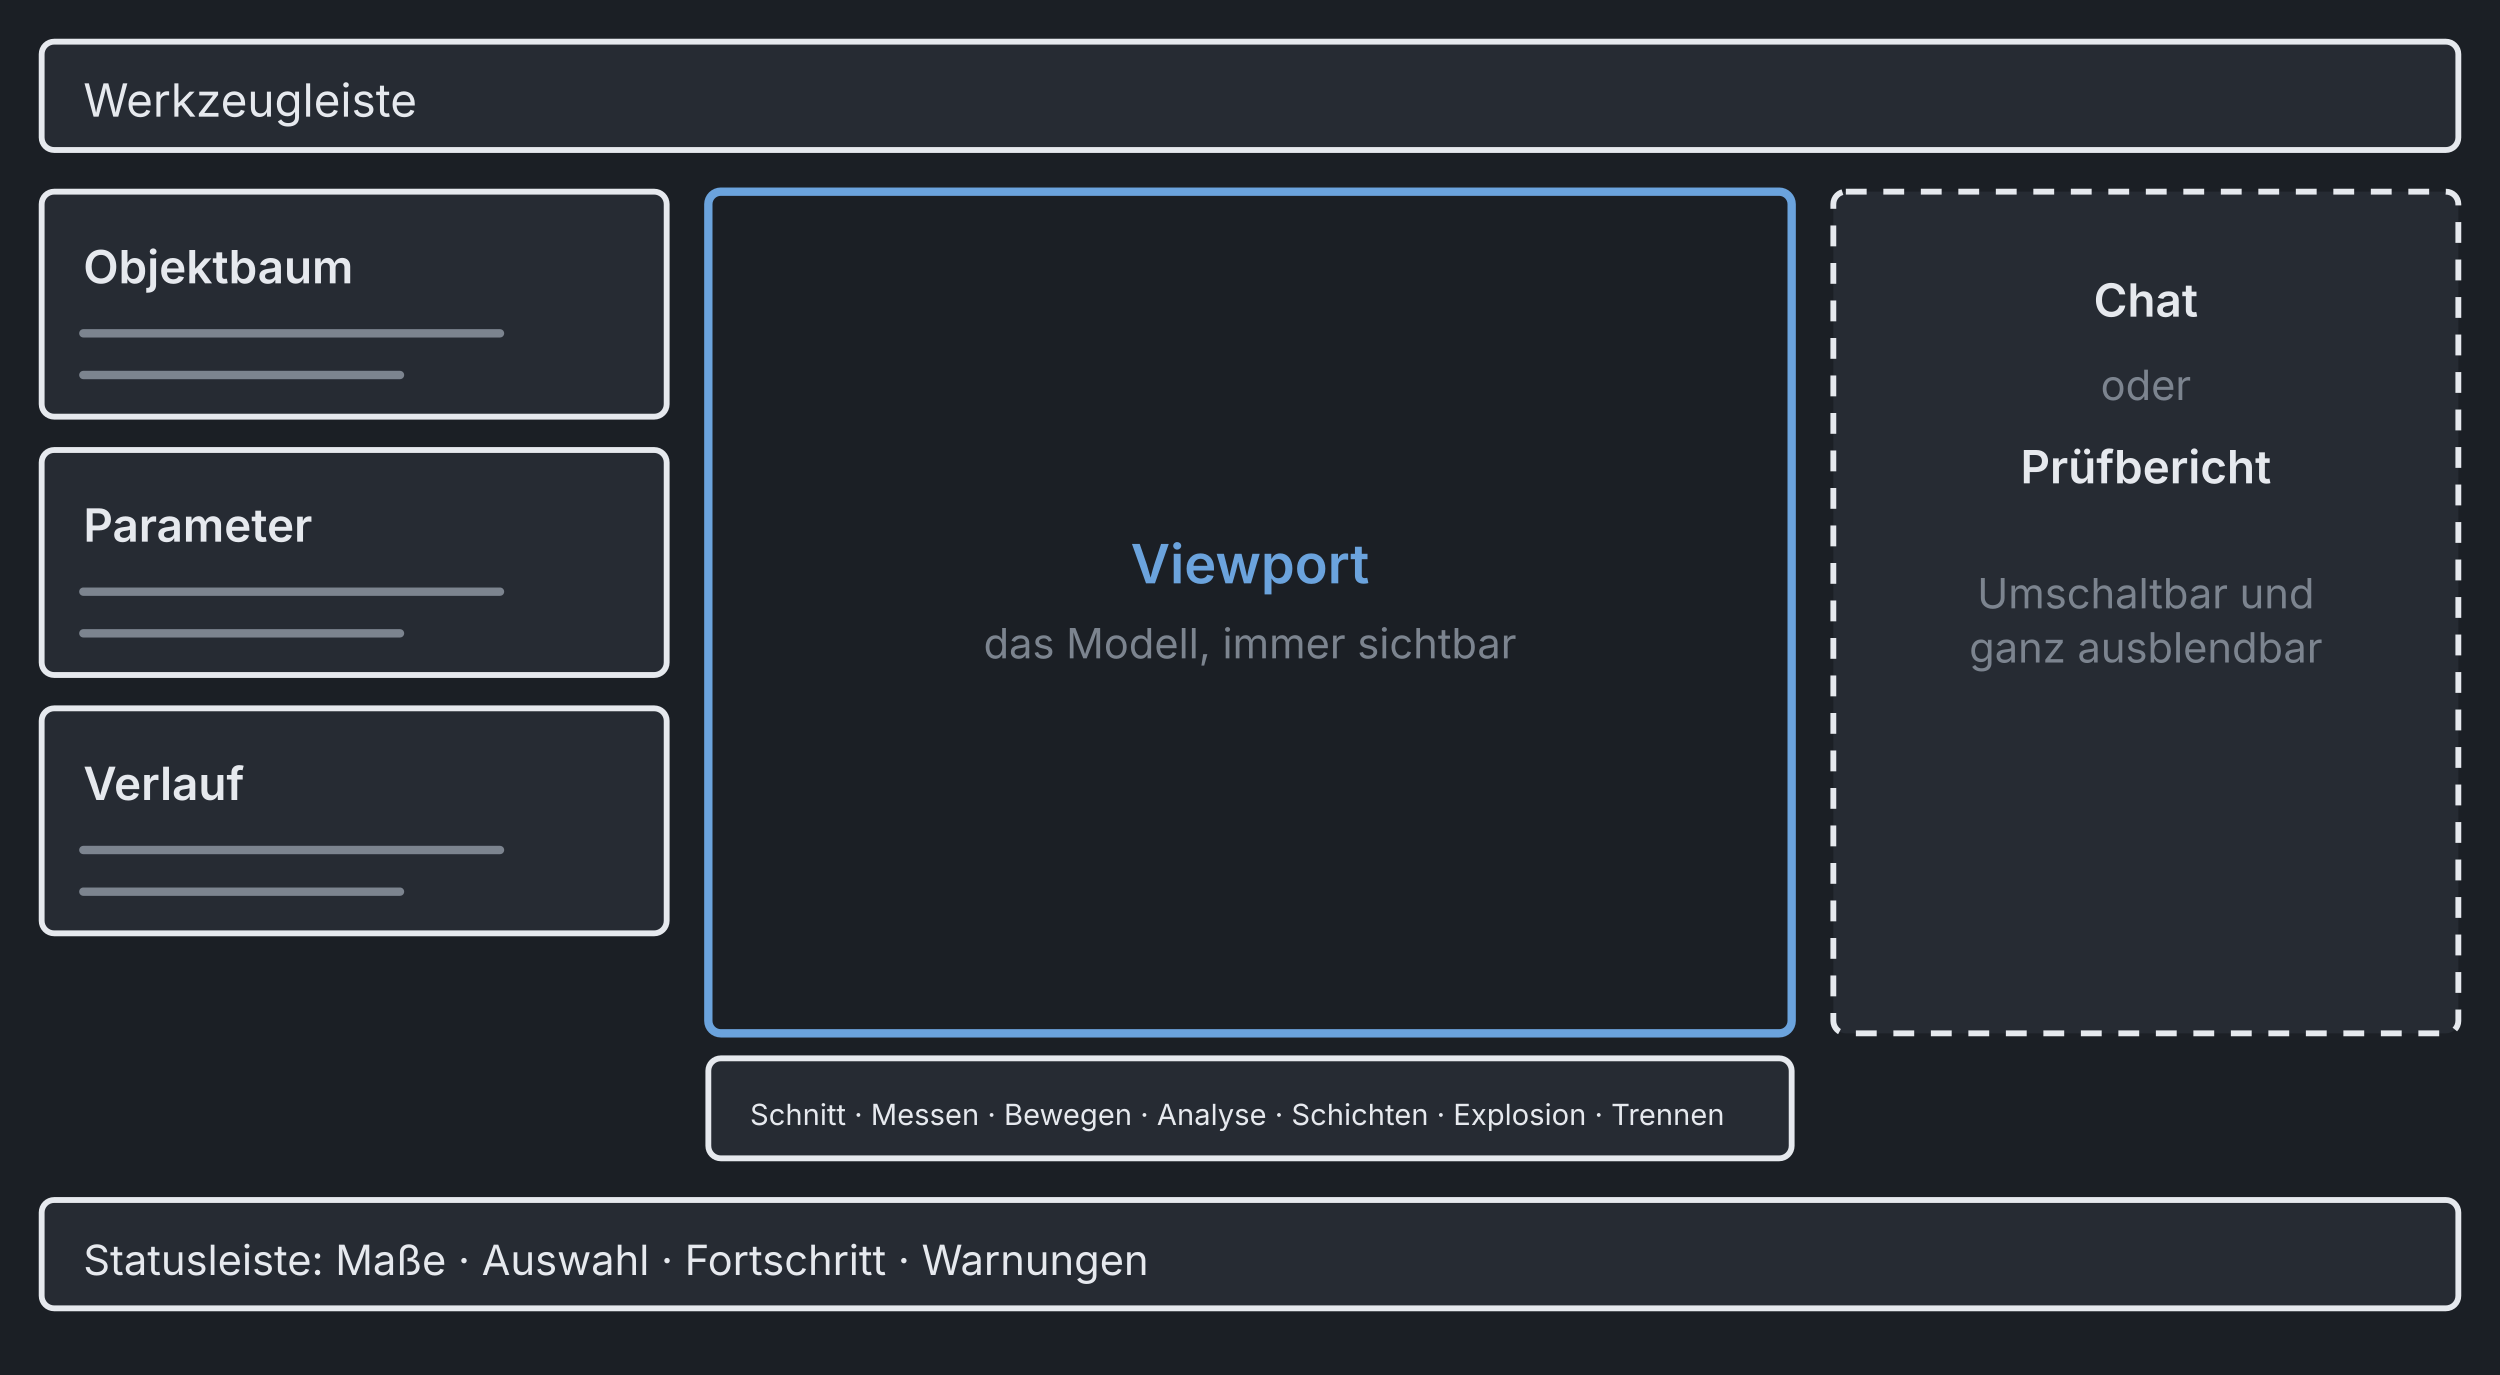
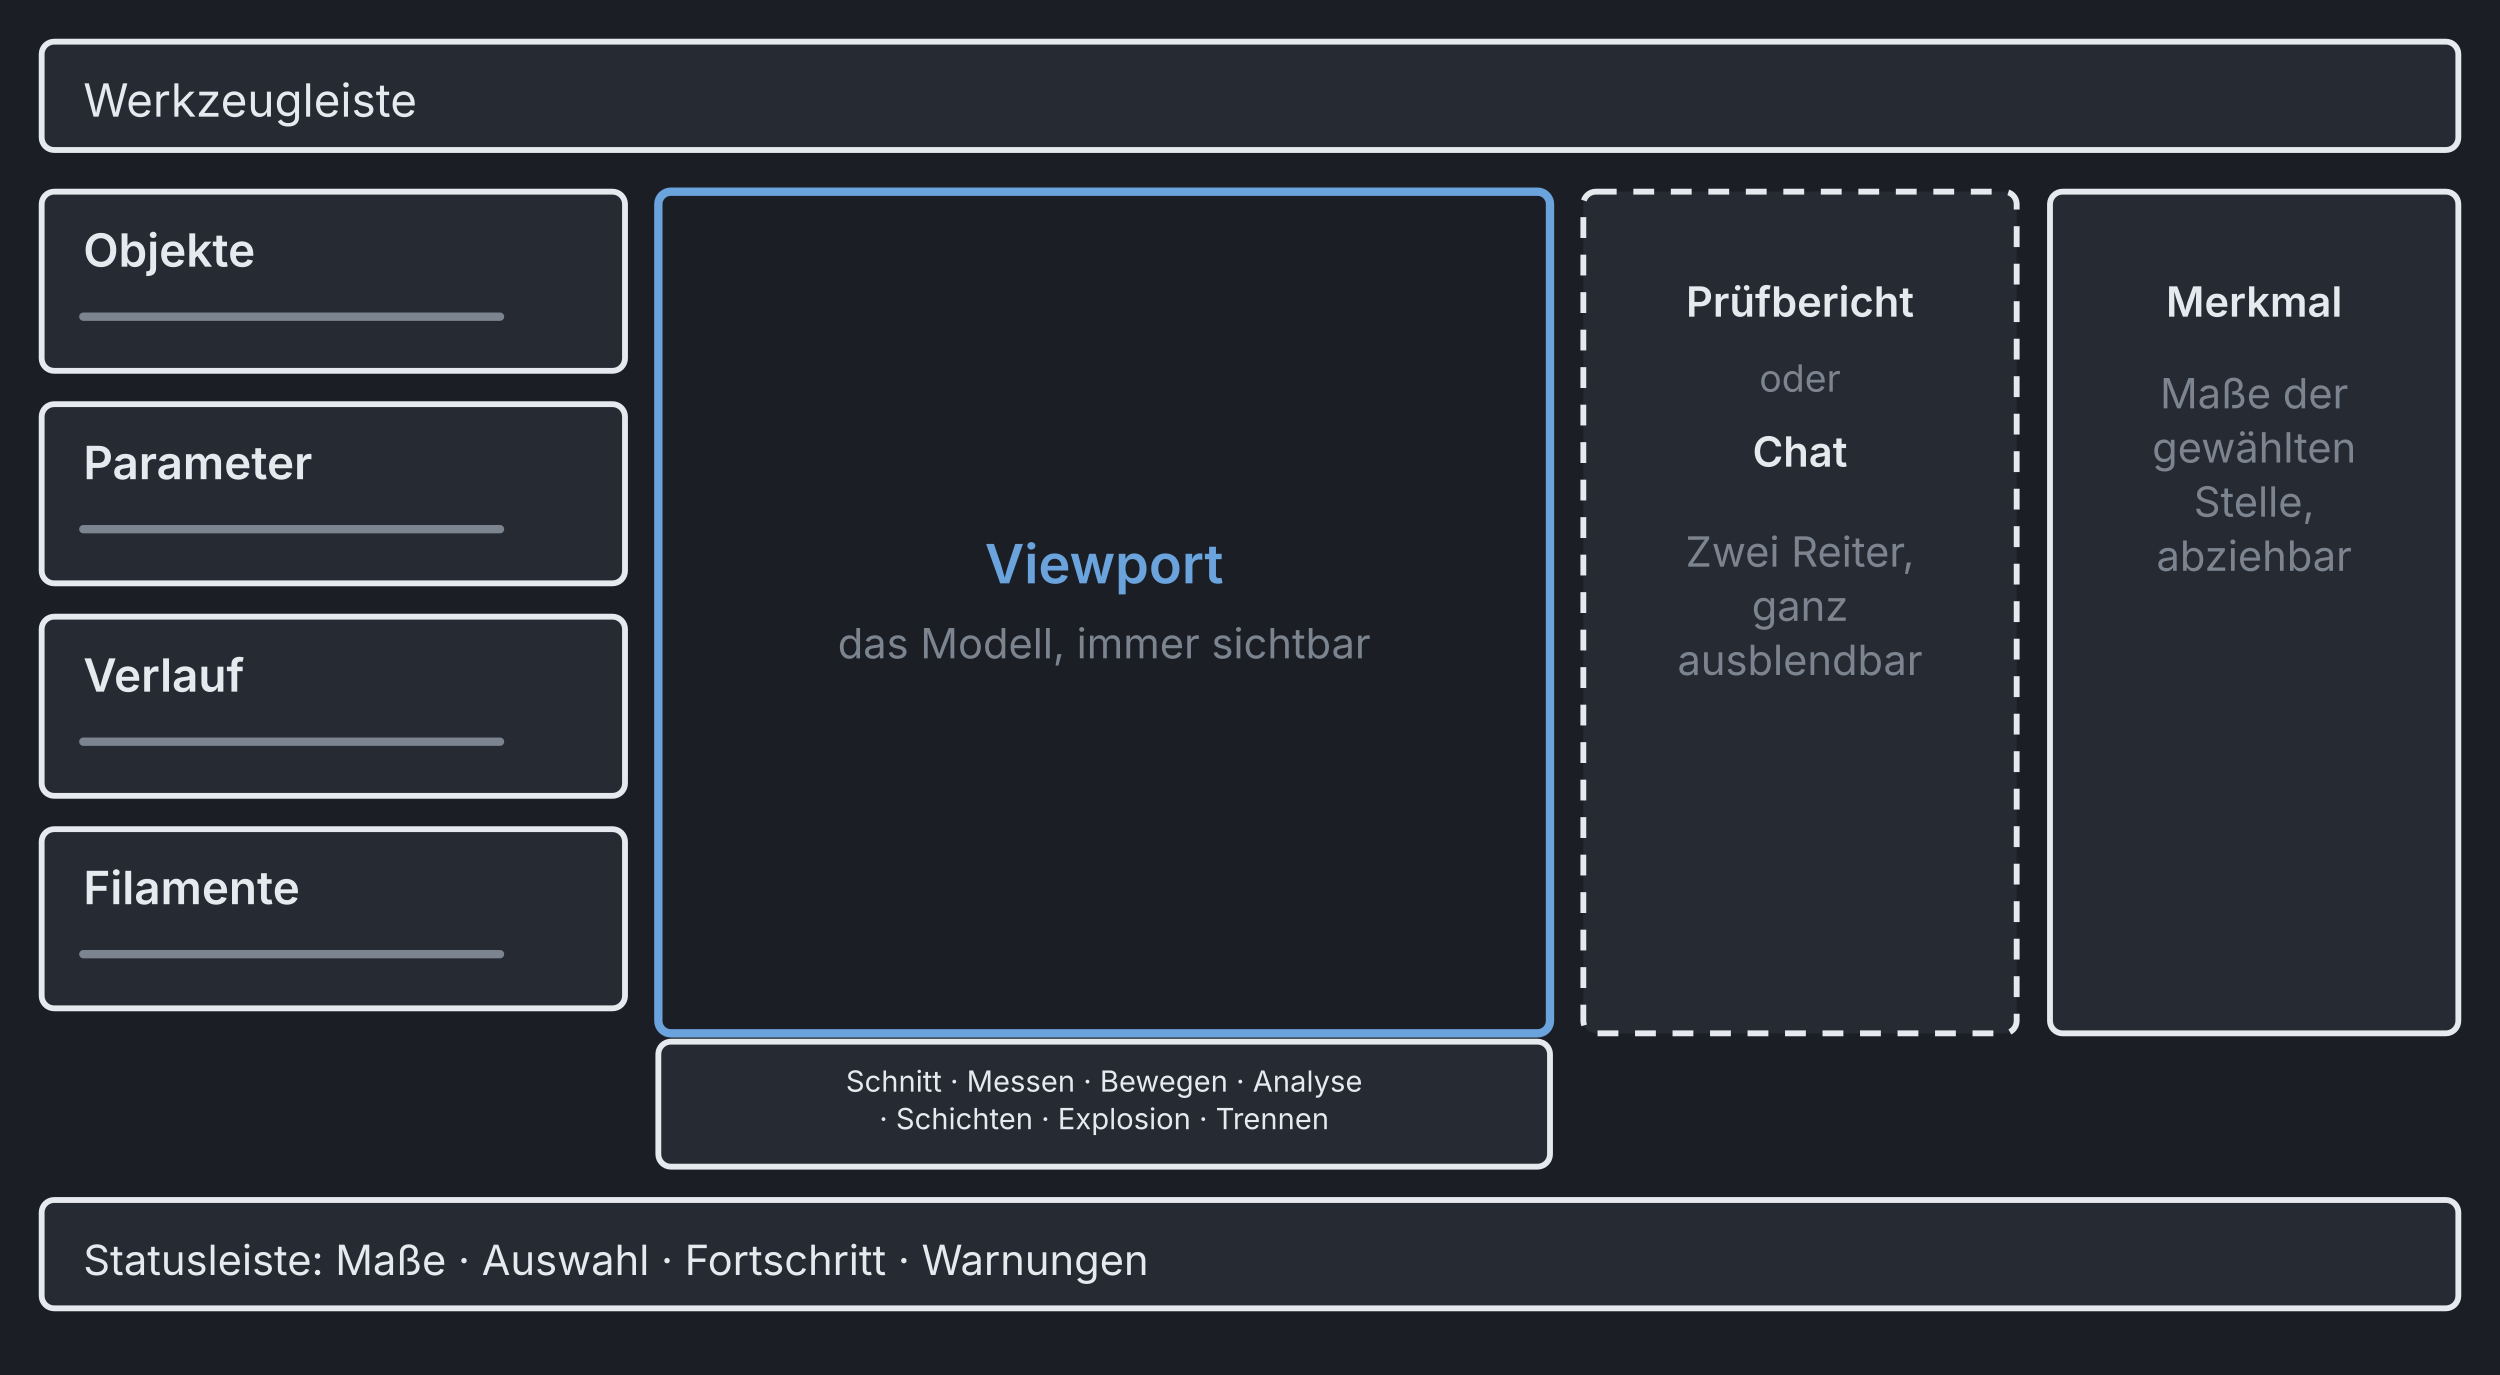
<svg xmlns="http://www.w3.org/2000/svg" viewBox="0 0 600 330" width="600" height="330">
  <rect x="0" y="0" width="600" height="330" fill="#1b1f25" />
  <rect x="10" y="10" width="580" height="26" rx="3" fill="#262b33" stroke="#e6e9ee" stroke-width="1.4" />
  <text x="20" y="28" fill="#e6e9ee" font-size="11" font-family="system-ui, -apple-system, Segoe UI, sans-serif" text-anchor="start">Werkzeugleiste</text>
-   <rect x="10" y="46" width="150" height="54" rx="3" fill="#262b33" stroke="#e6e9ee" stroke-width="1.4" />
-   <text x="20" y="68" fill="#e6e9ee" font-size="11" font-family="system-ui, -apple-system, Segoe UI, sans-serif" text-anchor="start" font-weight="600">Objektbaum</text>
-   <line x1="20" y1="80" x2="120" y2="80" stroke="#7c848f" stroke-width="2" stroke-linecap="round" />
-   <line x1="20" y1="90" x2="96" y2="90" stroke="#7c848f" stroke-width="2" stroke-linecap="round" />
-   <rect x="10" y="108" width="150" height="54" rx="3" fill="#262b33" stroke="#e6e9ee" stroke-width="1.4" />
-   <text x="20" y="130" fill="#e6e9ee" font-size="11" font-family="system-ui, -apple-system, Segoe UI, sans-serif" text-anchor="start" font-weight="600">Parameter</text>
-   <line x1="20" y1="142" x2="120" y2="142" stroke="#7c848f" stroke-width="2" stroke-linecap="round" />
-   <line x1="20" y1="152" x2="96" y2="152" stroke="#7c848f" stroke-width="2" stroke-linecap="round" />
-   <rect x="10" y="170" width="150" height="54" rx="3" fill="#262b33" stroke="#e6e9ee" stroke-width="1.4" />
-   <text x="20" y="192" fill="#e6e9ee" font-size="11" font-family="system-ui, -apple-system, Segoe UI, sans-serif" text-anchor="start" font-weight="600">Verlauf</text>
-   <line x1="20" y1="204" x2="120" y2="204" stroke="#7c848f" stroke-width="2" stroke-linecap="round" />
-   <line x1="20" y1="214" x2="96" y2="214" stroke="#7c848f" stroke-width="2" stroke-linecap="round" />
-   <rect x="170" y="46" width="260" height="202" rx="3" fill="none" stroke="#6ba3dd" stroke-width="2" />
-   <text x="300" y="140" fill="#6ba3dd" font-size="13" font-family="system-ui, -apple-system, Segoe UI, sans-serif" text-anchor="middle" font-weight="600">Viewport</text>
-   <text x="300" y="158" fill="#7c848f" font-size="10" font-family="system-ui, -apple-system, Segoe UI, sans-serif" text-anchor="middle">das Modell, immer sichtbar</text>
-   <rect x="440" y="46" width="150" height="202" rx="3" fill="#262b33" stroke="#e6e9ee" stroke-width="1.4" stroke-dasharray="5 4" />
-   <text x="515" y="76" fill="#e6e9ee" font-size="11" font-family="system-ui, -apple-system, Segoe UI, sans-serif" text-anchor="middle" font-weight="600">Chat</text>
-   <text x="515" y="96" fill="#7c848f" font-size="10" font-family="system-ui, -apple-system, Segoe UI, sans-serif" text-anchor="middle">oder</text>
-   <text x="515" y="116" fill="#e6e9ee" font-size="11" font-family="system-ui, -apple-system, Segoe UI, sans-serif" text-anchor="middle" font-weight="600">Prüfbericht</text>
-   <text x="515" y="146" fill="#7c848f" font-size="10" font-family="system-ui, -apple-system, Segoe UI, sans-serif" text-anchor="middle">Umschaltbar und</text>
-   <text x="515" y="159" fill="#7c848f" font-size="10" font-family="system-ui, -apple-system, Segoe UI, sans-serif" text-anchor="middle">ganz ausblendbar</text>
-   <rect x="170" y="254" width="260" height="24" rx="3" fill="#262b33" stroke="#e6e9ee" stroke-width="1.4" />
-   <text x="180" y="270" fill="#e6e9ee" font-size="7" font-family="system-ui, -apple-system, Segoe UI, sans-serif" text-anchor="start">Schnitt · Messen · Bewegen · Analyse · Schichten · Explosion · Trennen</text>
+   <rect x="10" y="46" width="140" height="43" rx="3" fill="#262b33" stroke="#e6e9ee" stroke-width="1.4" />
+   <text x="20" y="64" fill="#e6e9ee" font-size="11" font-family="system-ui, -apple-system, Segoe UI, sans-serif" text-anchor="start" font-weight="600">Objekte</text>
+   <line x1="20" y1="76" x2="120" y2="76" stroke="#7c848f" stroke-width="2" stroke-linecap="round" />
+   <rect x="10" y="97" width="140" height="43" rx="3" fill="#262b33" stroke="#e6e9ee" stroke-width="1.4" />
+   <text x="20" y="115" fill="#e6e9ee" font-size="11" font-family="system-ui, -apple-system, Segoe UI, sans-serif" text-anchor="start" font-weight="600">Parameter</text>
+   <line x1="20" y1="127" x2="120" y2="127" stroke="#7c848f" stroke-width="2" stroke-linecap="round" />
+   <rect x="10" y="148" width="140" height="43" rx="3" fill="#262b33" stroke="#e6e9ee" stroke-width="1.4" />
+   <text x="20" y="166" fill="#e6e9ee" font-size="11" font-family="system-ui, -apple-system, Segoe UI, sans-serif" text-anchor="start" font-weight="600">Verlauf</text>
+   <line x1="20" y1="178" x2="120" y2="178" stroke="#7c848f" stroke-width="2" stroke-linecap="round" />
+   <rect x="10" y="199" width="140" height="43" rx="3" fill="#262b33" stroke="#e6e9ee" stroke-width="1.4" />
+   <text x="20" y="217" fill="#e6e9ee" font-size="11" font-family="system-ui, -apple-system, Segoe UI, sans-serif" text-anchor="start" font-weight="600">Filamente</text>
+   <line x1="20" y1="229" x2="120" y2="229" stroke="#7c848f" stroke-width="2" stroke-linecap="round" />
+   <rect x="158" y="46" width="214" height="202" rx="3" fill="none" stroke="#6ba3dd" stroke-width="2" />
+   <text x="265" y="140" fill="#6ba3dd" font-size="13" font-family="system-ui, -apple-system, Segoe UI, sans-serif" text-anchor="middle" font-weight="600">Viewport</text>
+   <text x="265" y="158" fill="#7c848f" font-size="10" font-family="system-ui, -apple-system, Segoe UI, sans-serif" text-anchor="middle">das Modell, immer sichtbar</text>
+   <rect x="380" y="46" width="104" height="202" rx="3" fill="#262b33" stroke="#e6e9ee" stroke-width="1.4" stroke-dasharray="5 4" />
+   <text x="432" y="76" fill="#e6e9ee" font-size="10" font-family="system-ui, -apple-system, Segoe UI, sans-serif" text-anchor="middle" font-weight="600">Prüfbericht</text>
+   <text x="432" y="94" fill="#7c848f" font-size="9" font-family="system-ui, -apple-system, Segoe UI, sans-serif" text-anchor="middle">oder</text>
+   <text x="432" y="112" fill="#e6e9ee" font-size="10" font-family="system-ui, -apple-system, Segoe UI, sans-serif" text-anchor="middle" font-weight="600">Chat</text>
+   <text x="432" y="136" fill="#7c848f" font-size="10" font-family="system-ui, -apple-system, Segoe UI, sans-serif" text-anchor="middle">Zwei Reiter,</text>
+   <text x="432" y="149" fill="#7c848f" font-size="10" font-family="system-ui, -apple-system, Segoe UI, sans-serif" text-anchor="middle">ganz</text>
+   <text x="432" y="162" fill="#7c848f" font-size="10" font-family="system-ui, -apple-system, Segoe UI, sans-serif" text-anchor="middle">ausblendbar</text>
+   <rect x="492" y="46" width="98" height="202" rx="3" fill="#262b33" stroke="#e6e9ee" stroke-width="1.4" />
+   <text x="541" y="76" fill="#e6e9ee" font-size="10" font-family="system-ui, -apple-system, Segoe UI, sans-serif" text-anchor="middle" font-weight="600">Merkmal</text>
+   <text x="541" y="98" fill="#7c848f" font-size="10" font-family="system-ui, -apple-system, Segoe UI, sans-serif" text-anchor="middle">Maße der</text>
+   <text x="541" y="111" fill="#7c848f" font-size="10" font-family="system-ui, -apple-system, Segoe UI, sans-serif" text-anchor="middle">gewählten</text>
+   <text x="541" y="124" fill="#7c848f" font-size="10" font-family="system-ui, -apple-system, Segoe UI, sans-serif" text-anchor="middle">Stelle,</text>
+   <text x="541" y="137" fill="#7c848f" font-size="10" font-family="system-ui, -apple-system, Segoe UI, sans-serif" text-anchor="middle">abziehbar</text>
+   <rect x="158" y="250" width="214" height="30" rx="3" fill="#262b33" stroke="#e6e9ee" stroke-width="1.4" />
+   <text x="265" y="262" fill="#e6e9ee" font-size="7" font-family="system-ui, -apple-system, Segoe UI, sans-serif" text-anchor="middle">Schnitt · Messen · Bewegen · Analyse</text>
+   <text x="265" y="271" fill="#e6e9ee" font-size="7" font-family="system-ui, -apple-system, Segoe UI, sans-serif" text-anchor="middle">· Schichten · Explosion · Trennen</text>
  <rect x="10" y="288" width="580" height="26" rx="3" fill="#262b33" stroke="#e6e9ee" stroke-width="1.4" />
  <text x="20" y="306" fill="#e6e9ee" font-size="10" font-family="system-ui, -apple-system, Segoe UI, sans-serif" text-anchor="start">Statusleiste: Maße · Auswahl · Fortschritt · Warnungen</text>
</svg>
